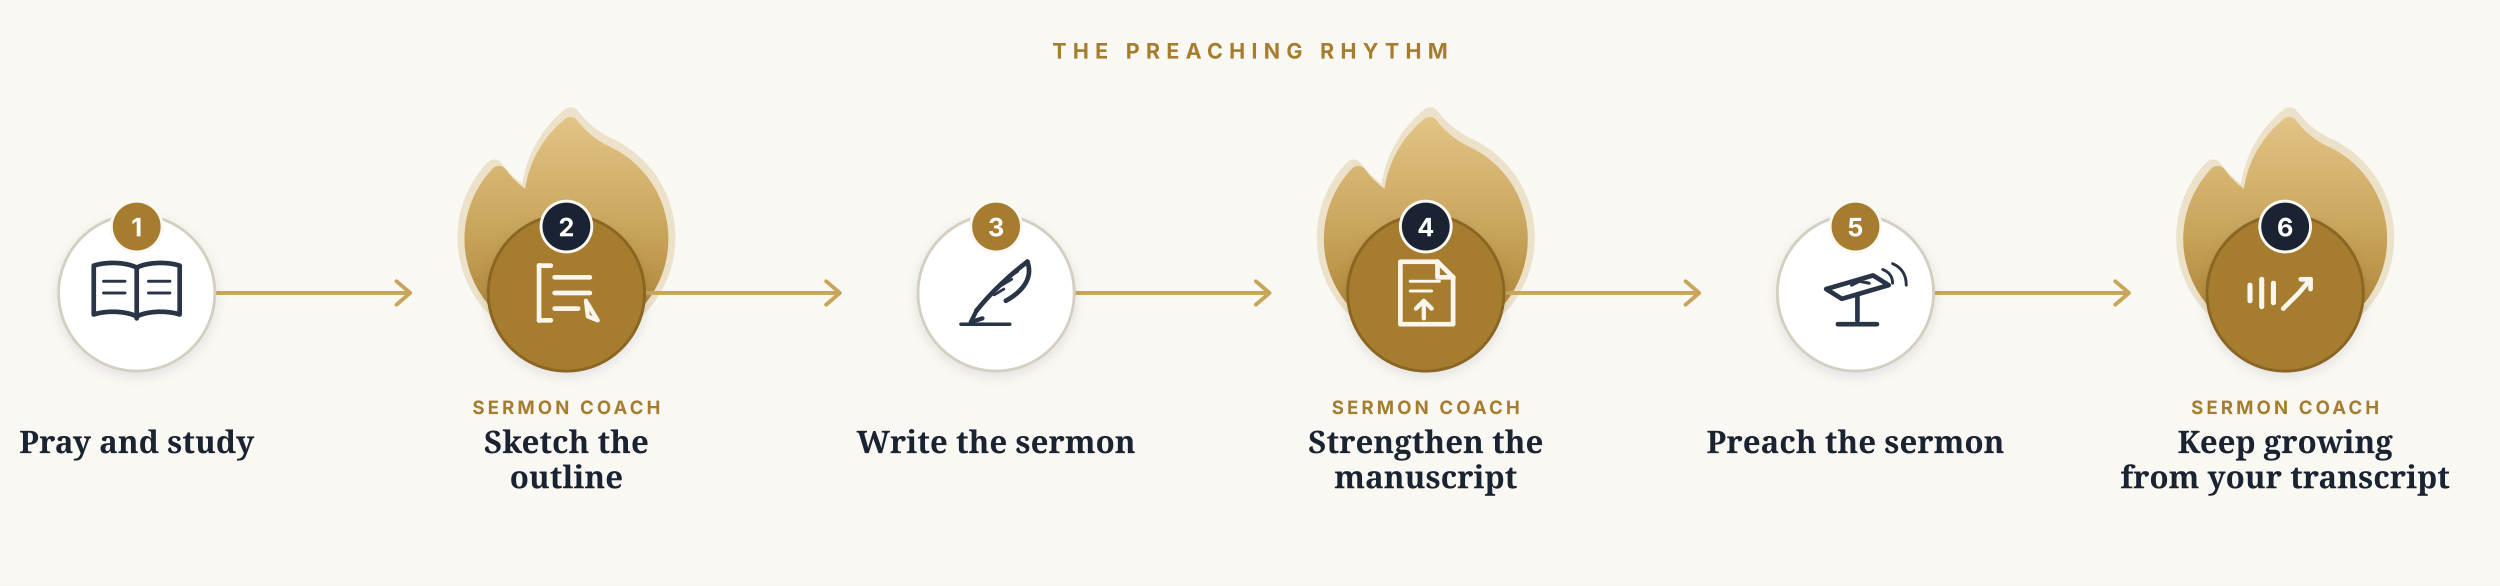
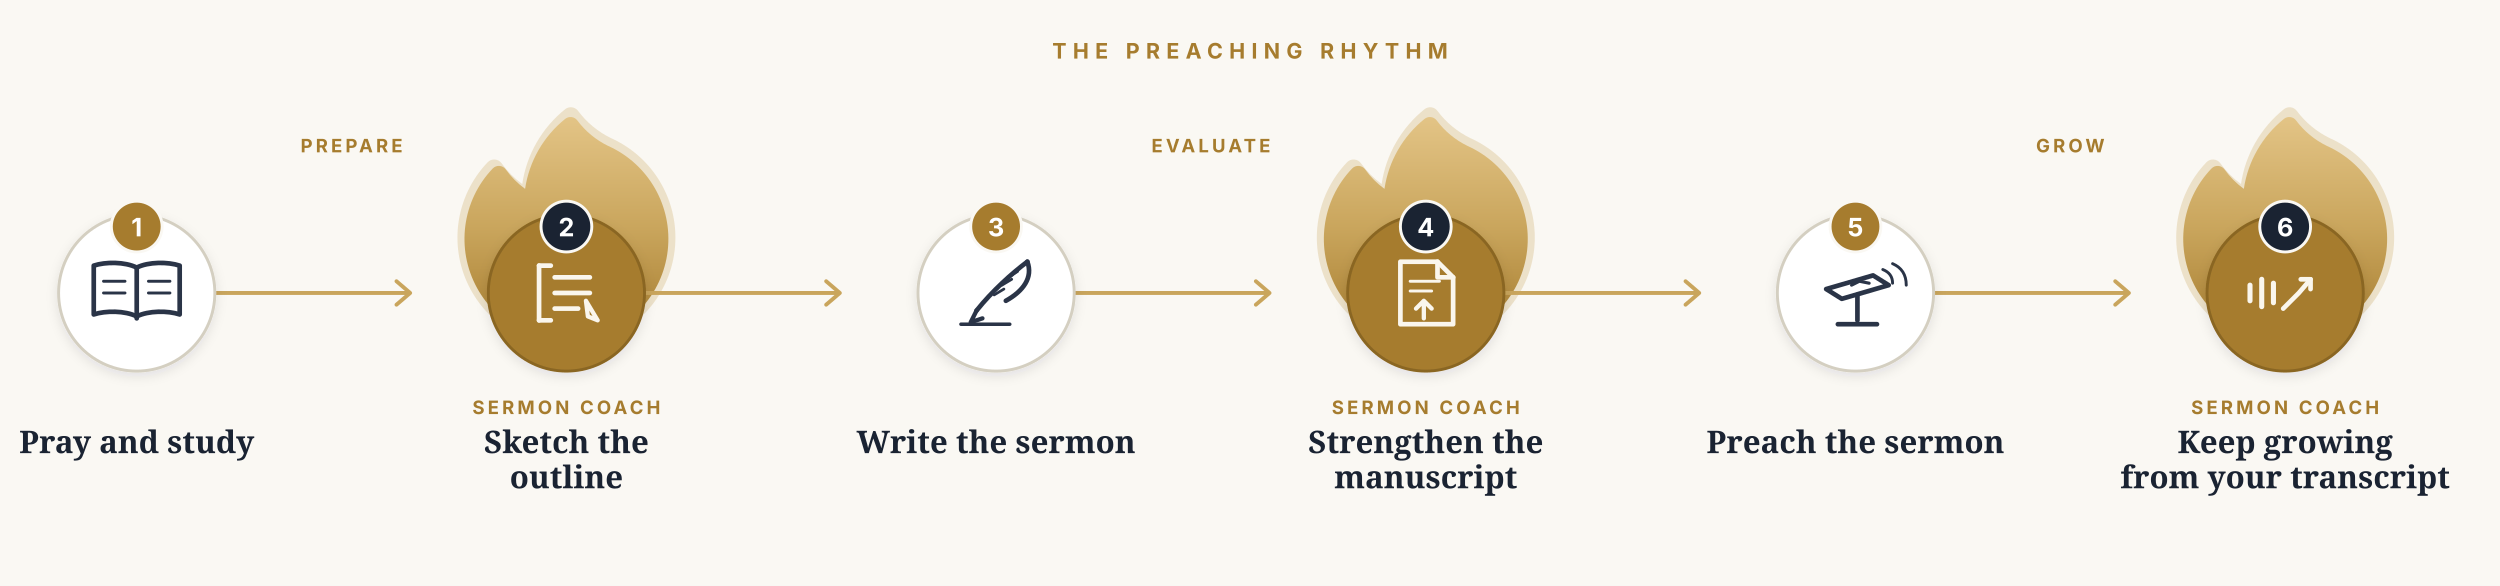
<svg xmlns="http://www.w3.org/2000/svg" viewBox="0 0 1280 300" font-family="'Iowan Old Style','Charter',Georgia,serif" role="img" aria-label="The preaching rhythm: Pray and study, sketch the outline with Sermon Coach, write the sermon, strengthen the manuscript with Sermon Coach, preach the sermon, and keep growing from the transcript with Sermon Coach.">
  <defs>
    <filter id="soft" x="-40%" y="-40%" width="180%" height="180%">
      <feDropShadow dx="0" dy="2" stdDeviation="3" flood-color="#1a2332" flood-opacity="0.10" />
    </filter>
    <linearGradient id="fire" x1="0" y1="0" x2="0" y2="1">
      <stop offset="0" stop-color="#e3c486" />
      <stop offset="0.5" stop-color="#c9a55c" />
      <stop offset="1" stop-color="#a67c2e" />
    </linearGradient>
  </defs>
  <rect x="0" y="0" width="1280" height="300" fill="#faf8f3" />
  <g>
    <g transform="translate(290,117) scale(6.2) translate(-12,-12)">
      <path d="M12.963 2.286a.75.75 0 0 0-1.071-.136 9.742 9.742 0 0 0-3.539 6.177 7.547 7.547 0 0 1-1.705-1.715.75.75 0 0 0-1.152-.082A9 9 0 1 0 15.68 4.534a7.46 7.46 0 0 1-2.717-2.248ZM15.75 14.25a3.75 3.75 0 1 1-7.313-1.172c.628.465 1.35.81 2.133 1.005A5.99 5.99 0 0 1 12.49 10.5a3.75 3.75 0 0 1 3.26 3.75Z" fill="#c9a55c" opacity="0.28" />
    </g>
    <g transform="translate(730,117) scale(6.2) translate(-12,-12)">
      <path d="M12.963 2.286a.75.75 0 0 0-1.071-.136 9.742 9.742 0 0 0-3.539 6.177 7.547 7.547 0 0 1-1.705-1.715.75.75 0 0 0-1.152-.082A9 9 0 1 0 15.68 4.534a7.46 7.46 0 0 1-2.717-2.248ZM15.75 14.25a3.75 3.75 0 1 1-7.313-1.172c.628.465 1.35.81 2.133 1.005A5.99 5.99 0 0 1 12.49 10.5a3.75 3.75 0 0 1 3.26 3.75Z" fill="#c9a55c" opacity="0.28" />
    </g>
    <g transform="translate(1170,117) scale(6.2) translate(-12,-12)">
      <path d="M12.963 2.286a.75.75 0 0 0-1.071-.136 9.742 9.742 0 0 0-3.539 6.177 7.547 7.547 0 0 1-1.705-1.715.75.75 0 0 0-1.152-.082A9 9 0 1 0 15.68 4.534a7.46 7.46 0 0 1-2.717-2.248ZM15.75 14.25a3.75 3.75 0 1 1-7.313-1.172c.628.465 1.35.81 2.133 1.005A5.99 5.99 0 0 1 12.49 10.5a3.75 3.75 0 0 1 3.26 3.75Z" fill="#c9a55c" opacity="0.28" />
    </g>
    <g transform="translate(290,118) scale(5.8) translate(-12,-12)">
      <path d="M12.963 2.286a.75.75 0 0 0-1.071-.136 9.742 9.742 0 0 0-3.539 6.177 7.547 7.547 0 0 1-1.705-1.715.75.75 0 0 0-1.152-.082A9 9 0 1 0 15.68 4.534a7.46 7.46 0 0 1-2.717-2.248ZM15.75 14.25a3.75 3.75 0 1 1-7.313-1.172c.628.465 1.35.81 2.133 1.005A5.99 5.99 0 0 1 12.49 10.5a3.75 3.75 0 0 1 3.26 3.75Z" fill="url(#fire)" />
    </g>
    <g transform="translate(730,118) scale(5.8) translate(-12,-12)">
      <path d="M12.963 2.286a.75.75 0 0 0-1.071-.136 9.742 9.742 0 0 0-3.539 6.177 7.547 7.547 0 0 1-1.705-1.715.75.75 0 0 0-1.152-.082A9 9 0 1 0 15.68 4.534a7.46 7.46 0 0 1-2.717-2.248ZM15.75 14.25a3.75 3.75 0 1 1-7.313-1.172c.628.465 1.35.81 2.133 1.005A5.99 5.99 0 0 1 12.49 10.5a3.75 3.75 0 0 1 3.26 3.75Z" fill="url(#fire)" />
    </g>
    <g transform="translate(1170,118) scale(5.8) translate(-12,-12)">
      <path d="M12.963 2.286a.75.75 0 0 0-1.071-.136 9.742 9.742 0 0 0-3.539 6.177 7.547 7.547 0 0 1-1.705-1.715.75.75 0 0 0-1.152-.082A9 9 0 1 0 15.68 4.534a7.46 7.46 0 0 1-2.717-2.248ZM15.75 14.25a3.75 3.75 0 1 1-7.313-1.172c.628.465 1.35.81 2.133 1.005A5.99 5.99 0 0 1 12.49 10.5a3.75 3.75 0 0 1 3.26 3.75Z" fill="url(#fire)" />
    </g>
  </g>
  <text x="640" y="30" text-anchor="middle" font-family="-apple-system,BlinkMacSystemFont,'Segoe UI',sans-serif" font-size="11" font-weight="700" letter-spacing="3.2" fill="#a67c2e">THE PREACHING RHYTHM</text>
+   <g font-family="-apple-system,BlinkMacSystemFont,'Segoe UI',sans-serif" font-size="9.5" font-weight="700" letter-spacing="1.6" fill="#a67c2e" text-anchor="middle">
+     <text x="180" y="78">PREPARE</text>
+     <text x="620" y="78">EVALUATE</text>
+     <text x="1060" y="78">GROW</text>
+   </g>
  <g stroke="#c9a55c" stroke-width="2" fill="none" stroke-linecap="round" stroke-linejoin="round">
    <path d="M110,150 H210 M210,150 l-7,-6 M210,150 l-7,6" />
    <path d="M330,150 H430 M430,150 l-7,-6 M430,150 l-7,6" />
    <path d="M550,150 H650 M650,150 l-7,-6 M650,150 l-7,6" />
    <path d="M770,150 H870 M870,150 l-7,-6 M870,150 l-7,6" />
    <path d="M990,150 H1090 M1090,150 l-7,-6 M1090,150 l-7,6" />
  </g>
  <g transform="translate(70,150)">
    <circle r="40" fill="#ffffff" stroke="#d4cfc1" stroke-width="1.5" filter="url(#soft)" />
    <g stroke="#2a3447" fill="none" stroke-linecap="round" stroke-linejoin="round">
      <path d="M0,-13 V13" stroke-width="2.4" />
      <path d="M0,-13 C-6,-16 -16,-16 -22,-14 V11 C-16,9 -6,9 0,12" stroke-width="2.4" />
      <path d="M0,-13 C6,-16 16,-16 22,-14 V11 C16,9 6,9 0,12" stroke-width="2.4" />
      <path d="M-17,-6 H-6 M-17,0 H-6 M6,-6 H17 M6,0 H17" stroke-width="1.5" />
    </g>
  </g>
  <g transform="translate(290,150)">
    <circle r="40" fill="#a67c2e" stroke="#8a6624" stroke-width="1.5" filter="url(#soft)" />
    <g stroke="#faf6ed" fill="none" stroke-linecap="round" stroke-linejoin="round">
      <path d="M-14,-14 V14" stroke-width="2.4" />
      <path d="M-14,-14 H-8" stroke-width="2.4" />
      <path d="M-14,14 H-8" stroke-width="2.4" />
      <path d="M-6,-8 H12" stroke-width="2.4" />
      <path d="M-6,0 H12" stroke-width="2.4" />
      <path d="M-6,8 H6" stroke-width="2.4" />
      <path d="M10,4 L16,14 L11,12 Z" stroke-width="2.2" />
    </g>
  </g>
  <g transform="translate(510,150)">
    <circle r="40" fill="#ffffff" stroke="#d4cfc1" stroke-width="1.5" filter="url(#soft)" />
    <g stroke="#2a3447" fill="none" stroke-linecap="round" stroke-linejoin="round">
      <path d="M16,-16 C8,-10 -2,-1 -10,9" stroke-width="2.4" />
      <path d="M16,-16 C19,-8 14,-1 5,4" stroke-width="2.4" />
      <path d="M11,-11 l-5,3 M8,-7 l-5,3 M4,-2 l-5,3" stroke-width="1.4" />
      <path d="M-10,9 l-3,6 l6,-2" stroke-width="2.2" />
      <path d="M-18,16 H7" stroke-width="1.8" />
    </g>
  </g>
  <g transform="translate(730,150)">
    <circle r="40" fill="#a67c2e" stroke="#8a6624" stroke-width="1.5" filter="url(#soft)" />
    <g stroke="#faf6ed" fill="none" stroke-linecap="round" stroke-linejoin="round">
      <path d="M-13,-16 H6 L14,-8 V16 H-13 Z" stroke-width="2.4" />
      <path d="M6,-16 V-8 H14" stroke-width="2.4" />
      <path d="M-8,-6 H7 M-8,-1 H3" stroke-width="1.5" />
      <path d="M-1,13 V4 M-5,8 L-1,4 L3,8" stroke-width="2.2" />
    </g>
  </g>
  <g transform="translate(950,150)">
    <circle r="40" fill="#ffffff" stroke="#d4cfc1" stroke-width="1.5" filter="url(#soft)" />
    <g stroke="#2a3447" fill="none" stroke-linecap="round" stroke-linejoin="round">
      <path d="M-15,-2 L9,-9 L17,-4 L-7,3 Z" stroke-width="2.4" />
      <path d="M-2,-4 L2,-6 L7,-5" stroke-width="1.6" />
      <path d="M1,1 V14 M-9,16 H11" stroke-width="2.4" />
      <path d="M14,-12 q5,2 5,7 M19,-15 q7,3 7,11" stroke-width="1.5" />
    </g>
  </g>
  <g transform="translate(1170,150)">
    <circle r="40" fill="#a67c2e" stroke="#8a6624" stroke-width="1.5" filter="url(#soft)" />
    <g stroke="#faf6ed" fill="none" stroke-linecap="round" stroke-linejoin="round">
      <path d="M-18,4 V-4 M-12,7 V-7 M-6,5 V-5" stroke-width="2.6" />
      <path d="M-1,8 L7,0 L13,-7" stroke-width="2.4" />
      <path d="M13,-7 V-2 M13,-7 H8" stroke-width="2.4" />
    </g>
  </g>
  <g font-family="-apple-system,BlinkMacSystemFont,'Segoe UI',sans-serif" font-size="13" font-weight="700" text-anchor="middle" fill="#ffffff">
    <circle cx="70" cy="116" r="13" fill="#a67c2e" stroke="#faf8f3" stroke-width="1.5" />
    <text x="70" y="121">1</text>
    <circle cx="290" cy="116" r="13" fill="#1a2332" stroke="#faf8f3" stroke-width="1.5" />
    <text x="290" y="121">2</text>
    <circle cx="510" cy="116" r="13" fill="#a67c2e" stroke="#faf8f3" stroke-width="1.5" />
    <text x="510" y="121">3</text>
    <circle cx="730" cy="116" r="13" fill="#1a2332" stroke="#faf8f3" stroke-width="1.5" />
    <text x="730" y="121">4</text>
    <circle cx="950" cy="116" r="13" fill="#a67c2e" stroke="#faf8f3" stroke-width="1.5" />
    <text x="950" y="121">5</text>
    <circle cx="1170" cy="116" r="13" fill="#1a2332" stroke="#faf8f3" stroke-width="1.5" />
    <text x="1170" y="121">6</text>
  </g>
  <g text-anchor="middle" fill="#1a2332" font-size="16" font-weight="600">
    <text x="70" y="232">Pray and study</text>
    <text x="290" y="212" font-family="-apple-system,BlinkMacSystemFont,'Segoe UI',sans-serif" font-size="9.5" font-weight="700" letter-spacing="1.6" fill="#a67c2e">SERMON COACH</text>
    <text x="290" y="232">Sketch the</text>
    <text x="290" y="250">outline</text>
    <text x="510" y="232">Write the sermon</text>
    <text x="730" y="212" font-family="-apple-system,BlinkMacSystemFont,'Segoe UI',sans-serif" font-size="9.5" font-weight="700" letter-spacing="1.6" fill="#a67c2e">SERMON COACH</text>
    <text x="730" y="232">Strengthen the</text>
    <text x="730" y="250">manuscript</text>
    <text x="950" y="232">Preach the sermon</text>
    <text x="1170" y="212" font-family="-apple-system,BlinkMacSystemFont,'Segoe UI',sans-serif" font-size="9.5" font-weight="700" letter-spacing="1.6" fill="#a67c2e">SERMON COACH</text>
    <text x="1170" y="232">Keep growing</text>
    <text x="1170" y="250">from your transcript</text>
  </g>
</svg>
